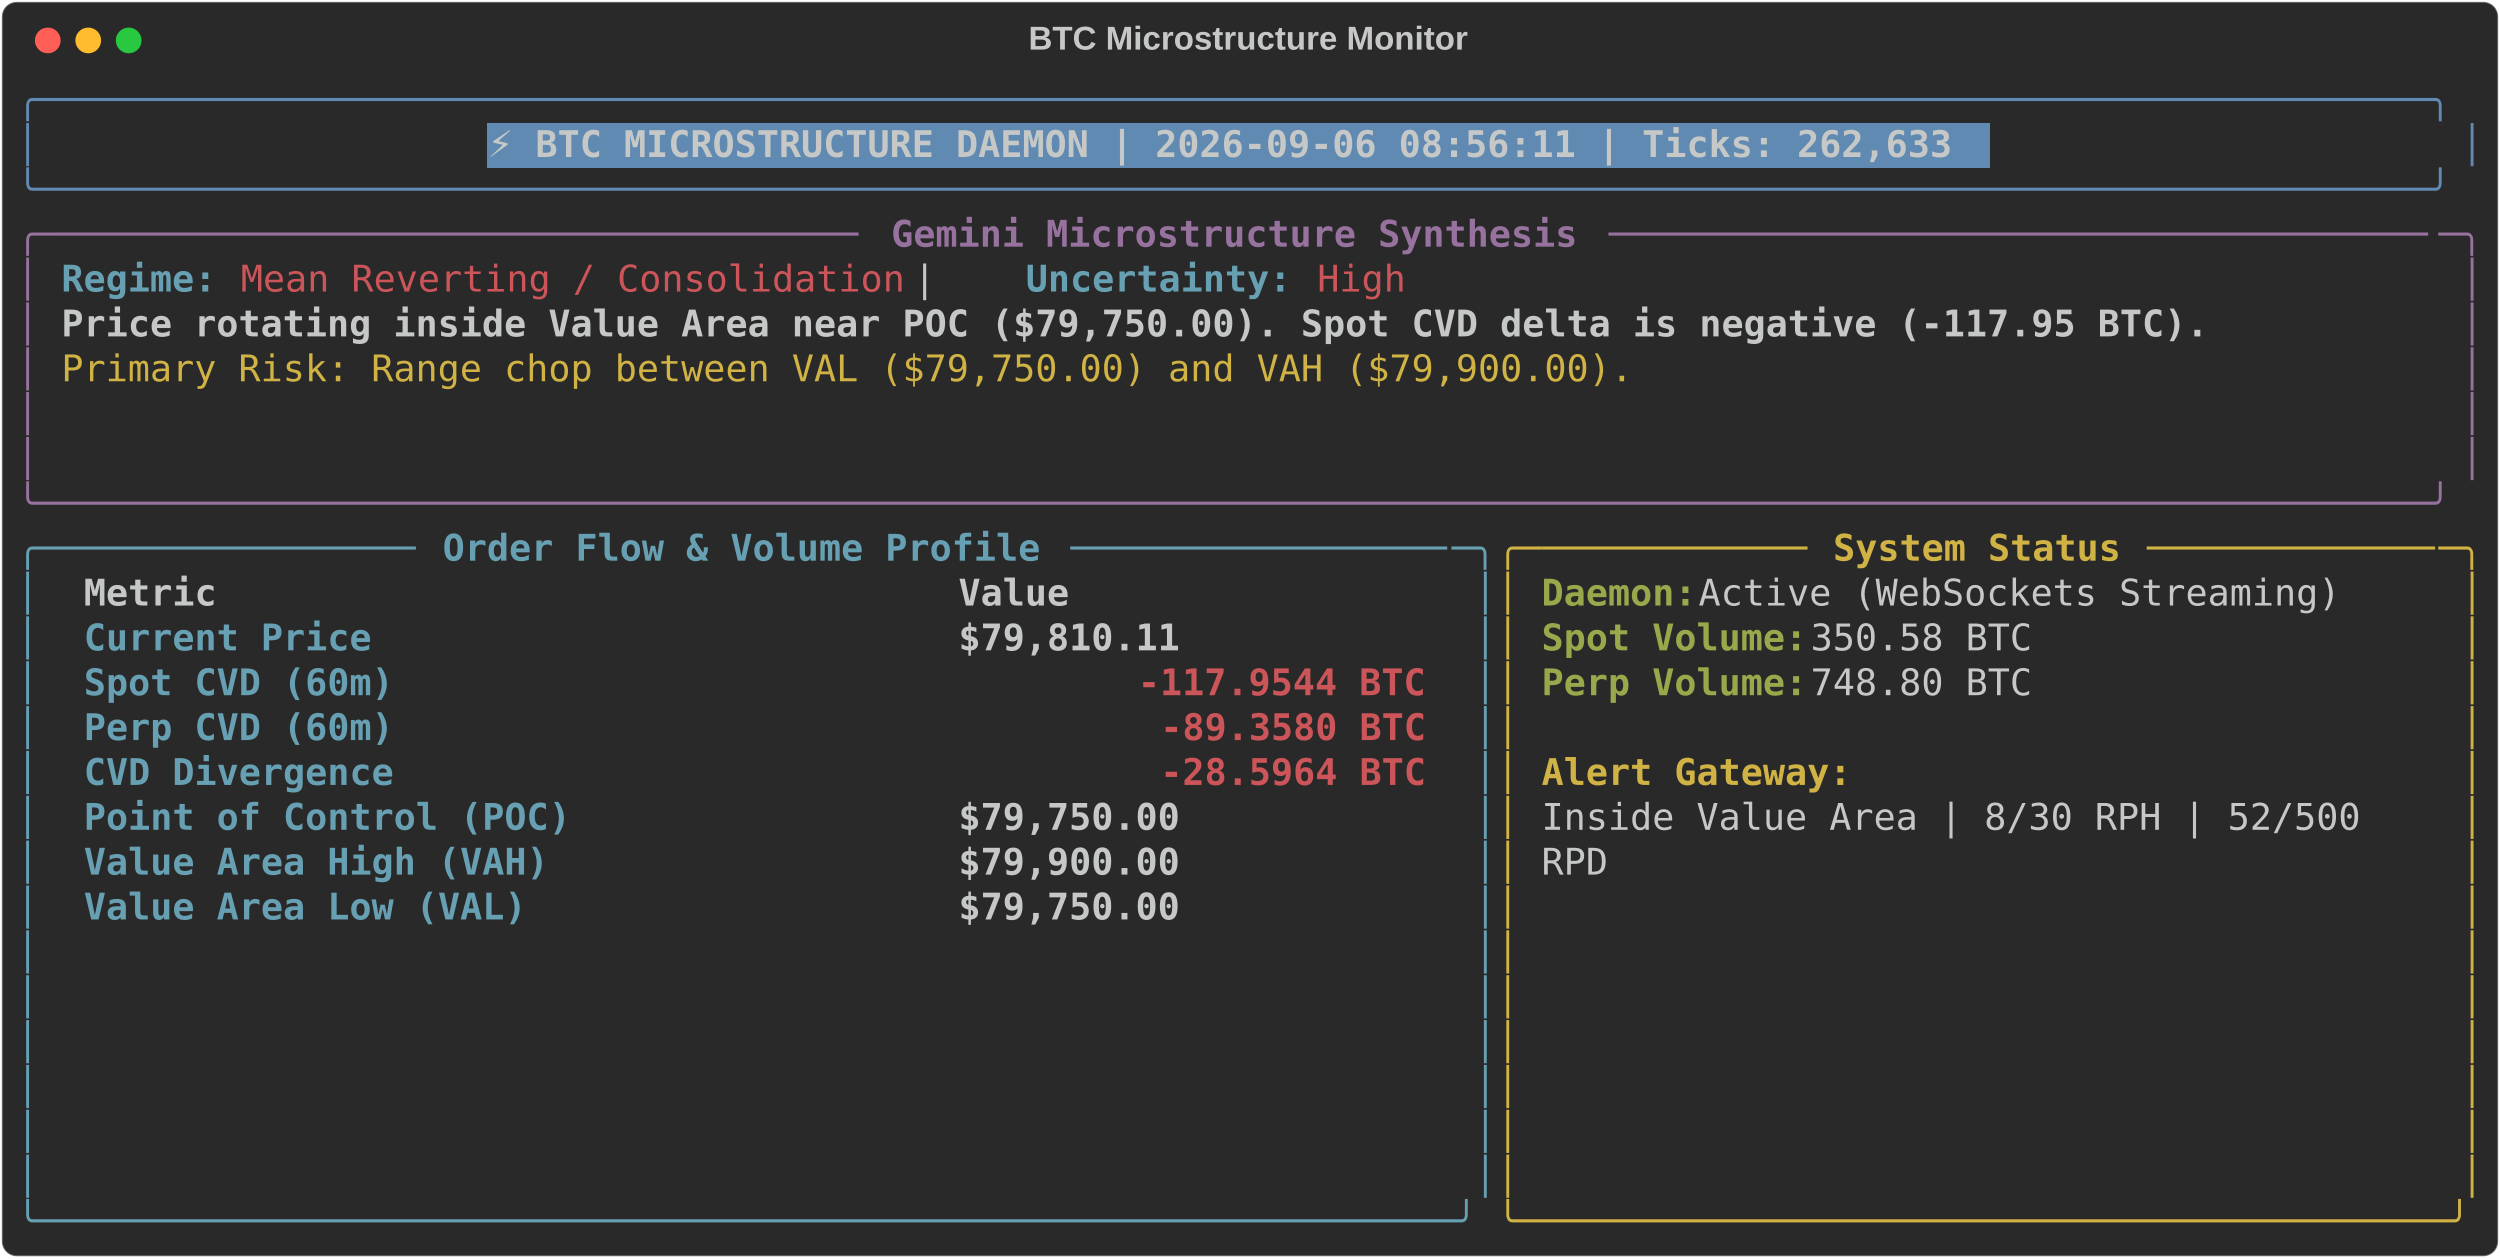
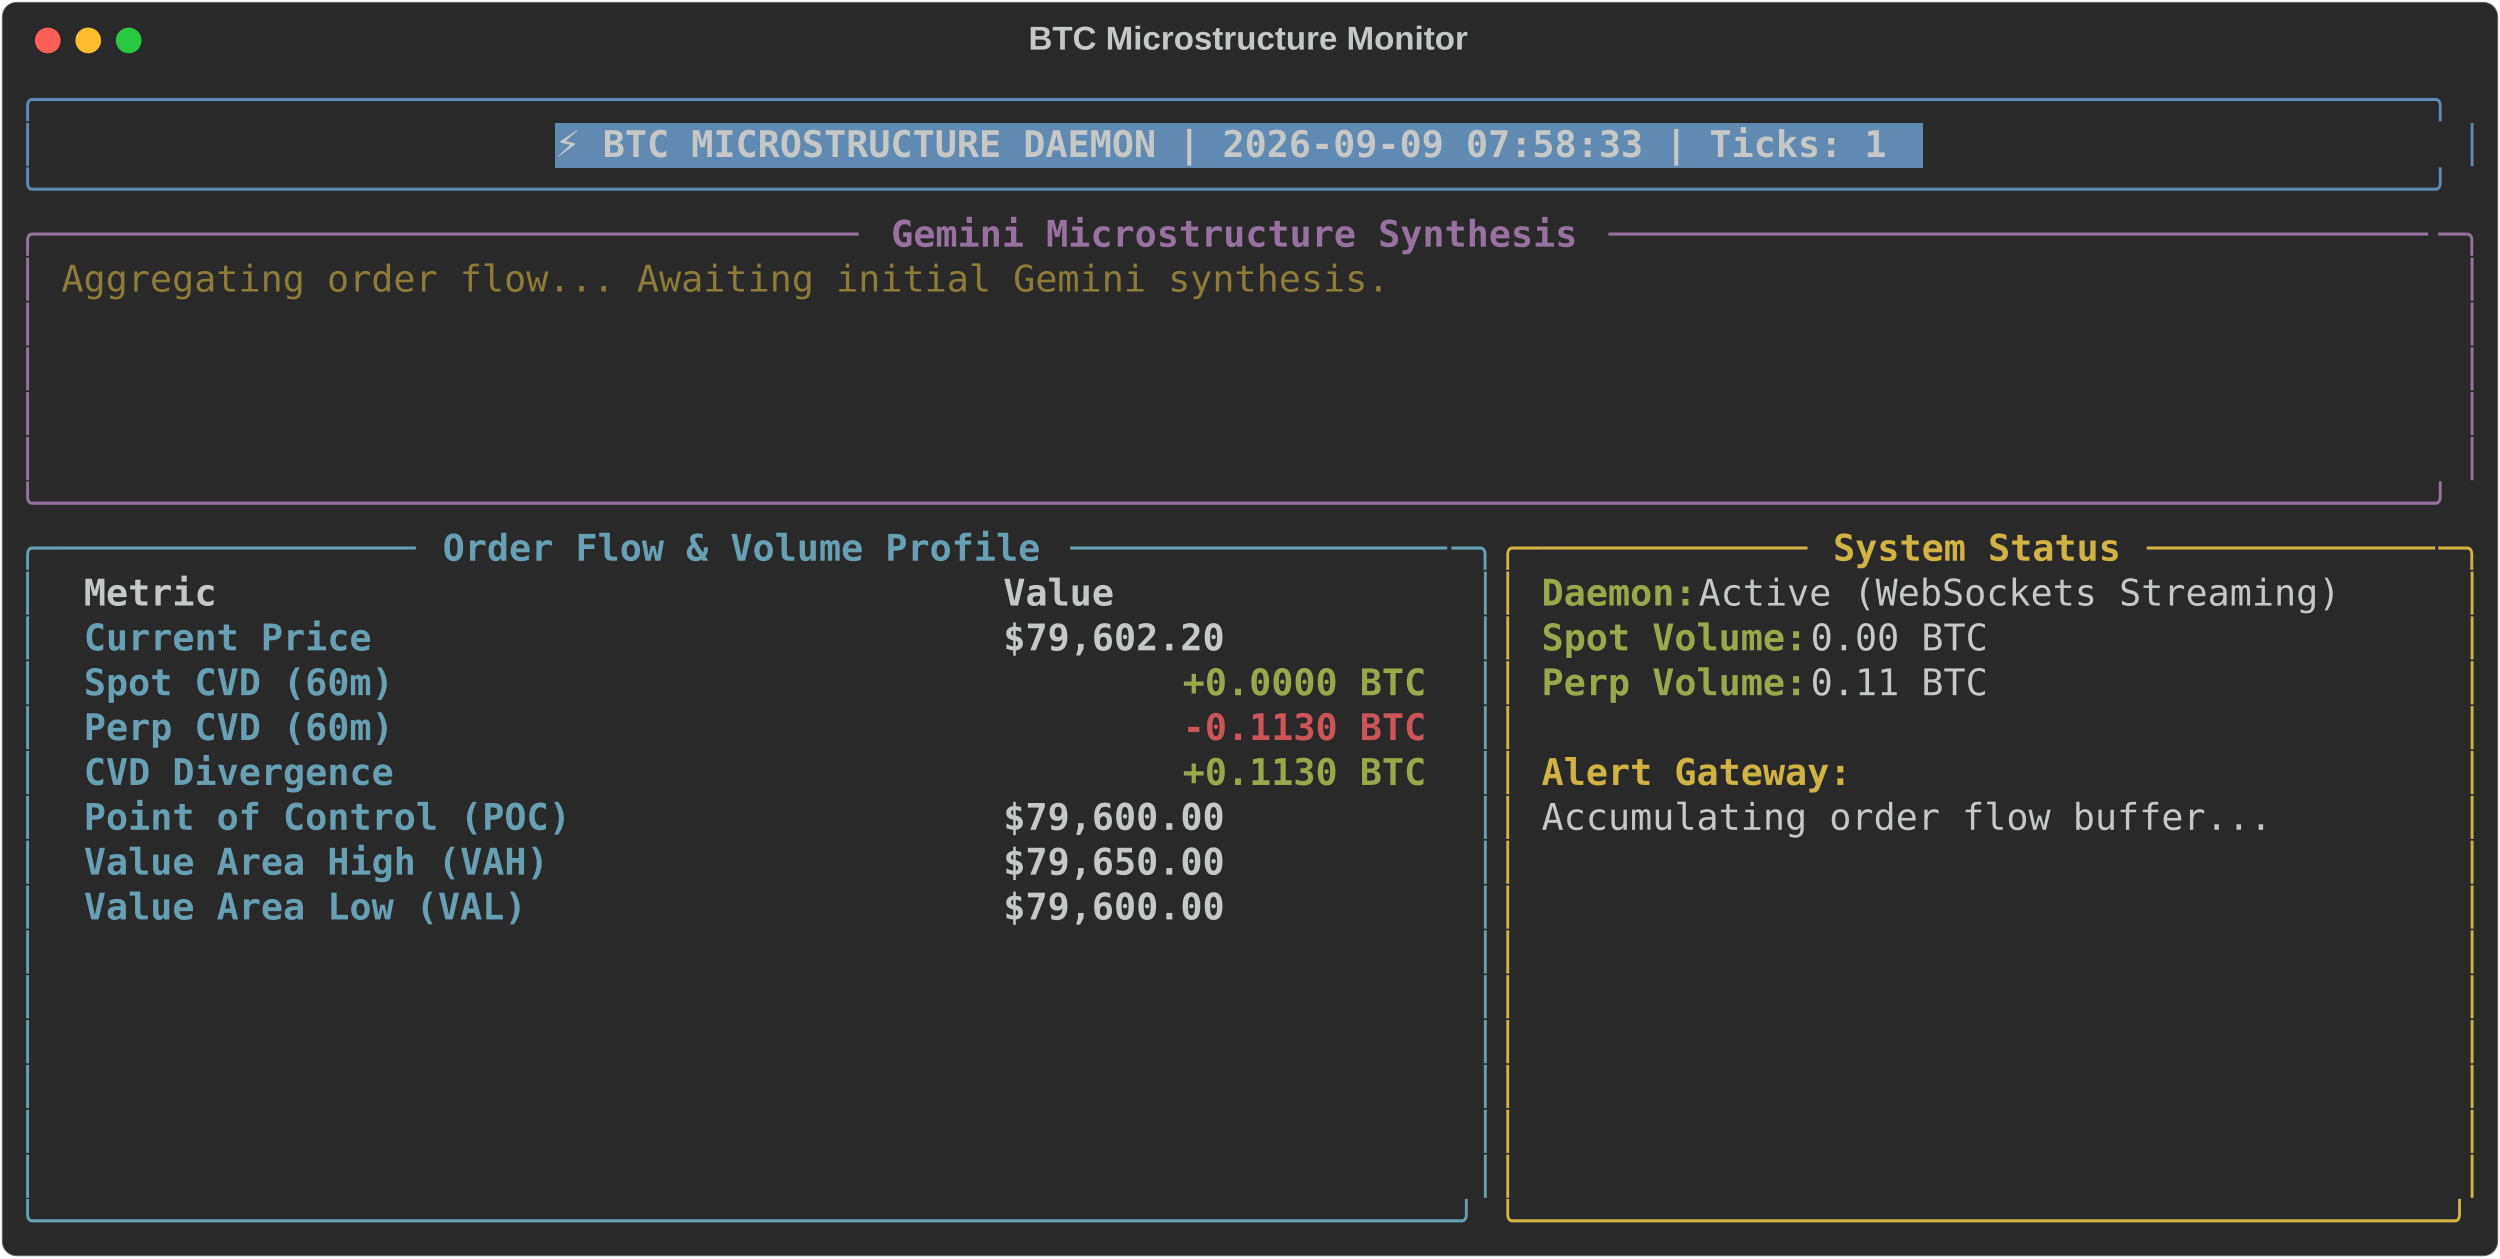
<svg xmlns="http://www.w3.org/2000/svg" class="rich-terminal" viewBox="0 0 1360 684.4">
  <style>

    @font-face {
        font-family: "Fira Code";
        src: local("FiraCode-Regular"),
                url("https://cdnjs.cloudflare.com/ajax/libs/firacode/6.2.0/woff2/FiraCode-Regular.woff2") format("woff2"),
                url("https://cdnjs.cloudflare.com/ajax/libs/firacode/6.2.0/woff/FiraCode-Regular.woff") format("woff");
        font-style: normal;
        font-weight: 400;
    }
    @font-face {
        font-family: "Fira Code";
        src: local("FiraCode-Bold"),
                url("https://cdnjs.cloudflare.com/ajax/libs/firacode/6.2.0/woff2/FiraCode-Bold.woff2") format("woff2"),
                url("https://cdnjs.cloudflare.com/ajax/libs/firacode/6.2.0/woff/FiraCode-Bold.woff") format("woff");
        font-style: bold;
        font-weight: 700;
    }

-     .terminal-569463427-matrix {
+     .terminal-202549301-matrix {
        font-family: Fira Code, monospace;
        font-size: 20px;
        line-height: 24.4px;
        font-variant-east-asian: full-width;
    }

-     .terminal-569463427-title {
+     .terminal-202549301-title {
        font-size: 18px;
        font-weight: bold;
        font-family: arial;
    }

-     .terminal-569463427-r1 { fill: #608ab1 }
- .terminal-569463427-r2 { fill: #c5c8c6 }
- .terminal-569463427-r3 { fill: #c5c8c6;font-weight: bold }
- .terminal-569463427-r4 { fill: #98729f }
- .terminal-569463427-r5 { fill: #98729f;font-weight: bold }
- .terminal-569463427-r6 { fill: #68a0b3;font-weight: bold }
- .terminal-569463427-r7 { fill: #cc555a }
- .terminal-569463427-r8 { fill: #d0b344 }
- .terminal-569463427-r9 { fill: #68a0b3 }
- .terminal-569463427-r10 { fill: #d0b344;font-weight: bold }
- .terminal-569463427-r11 { fill: #98a84b;font-weight: bold }
- .terminal-569463427-r12 { fill: #cc555a;font-weight: bold }
+     .terminal-202549301-r1 { fill: #608ab1 }
+ .terminal-202549301-r2 { fill: #c5c8c6 }
+ .terminal-202549301-r3 { fill: #c5c8c6;font-weight: bold }
+ .terminal-202549301-r4 { fill: #98729f }
+ .terminal-202549301-r5 { fill: #98729f;font-weight: bold }
+ .terminal-202549301-r6 { fill: #8d7b39 }
+ .terminal-202549301-r7 { fill: #68a0b3 }
+ .terminal-202549301-r8 { fill: #68a0b3;font-weight: bold }
+ .terminal-202549301-r9 { fill: #d0b344 }
+ .terminal-202549301-r10 { fill: #d0b344;font-weight: bold }
+ .terminal-202549301-r11 { fill: #98a84b;font-weight: bold }
+ .terminal-202549301-r12 { fill: #cc555a;font-weight: bold }
    </style>
  <defs>
-     <clipPath id="terminal-569463427-clip-terminal">
+     <clipPath id="terminal-202549301-clip-terminal">
      <rect x="0" y="0" width="1341.0" height="633.4" />
    </clipPath>
-     <clipPath id="terminal-569463427-line-0">
+     <clipPath id="terminal-202549301-line-0">
      <rect x="0" y="1.5" width="1342" height="24.65" />
    </clipPath>
-     <clipPath id="terminal-569463427-line-1">
+     <clipPath id="terminal-202549301-line-1">
      <rect x="0" y="25.9" width="1342" height="24.65" />
    </clipPath>
-     <clipPath id="terminal-569463427-line-2">
+     <clipPath id="terminal-202549301-line-2">
      <rect x="0" y="50.3" width="1342" height="24.65" />
    </clipPath>
-     <clipPath id="terminal-569463427-line-3">
+     <clipPath id="terminal-202549301-line-3">
      <rect x="0" y="74.7" width="1342" height="24.65" />
    </clipPath>
-     <clipPath id="terminal-569463427-line-4">
+     <clipPath id="terminal-202549301-line-4">
      <rect x="0" y="99.1" width="1342" height="24.65" />
    </clipPath>
-     <clipPath id="terminal-569463427-line-5">
+     <clipPath id="terminal-202549301-line-5">
      <rect x="0" y="123.5" width="1342" height="24.65" />
    </clipPath>
-     <clipPath id="terminal-569463427-line-6">
+     <clipPath id="terminal-202549301-line-6">
      <rect x="0" y="147.9" width="1342" height="24.65" />
    </clipPath>
-     <clipPath id="terminal-569463427-line-7">
+     <clipPath id="terminal-202549301-line-7">
      <rect x="0" y="172.3" width="1342" height="24.65" />
    </clipPath>
-     <clipPath id="terminal-569463427-line-8">
+     <clipPath id="terminal-202549301-line-8">
      <rect x="0" y="196.7" width="1342" height="24.65" />
    </clipPath>
-     <clipPath id="terminal-569463427-line-9">
+     <clipPath id="terminal-202549301-line-9">
      <rect x="0" y="221.1" width="1342" height="24.65" />
    </clipPath>
-     <clipPath id="terminal-569463427-line-10">
+     <clipPath id="terminal-202549301-line-10">
      <rect x="0" y="245.5" width="1342" height="24.65" />
    </clipPath>
-     <clipPath id="terminal-569463427-line-11">
+     <clipPath id="terminal-202549301-line-11">
      <rect x="0" y="269.9" width="1342" height="24.65" />
    </clipPath>
-     <clipPath id="terminal-569463427-line-12">
+     <clipPath id="terminal-202549301-line-12">
      <rect x="0" y="294.3" width="1342" height="24.65" />
    </clipPath>
-     <clipPath id="terminal-569463427-line-13">
+     <clipPath id="terminal-202549301-line-13">
      <rect x="0" y="318.7" width="1342" height="24.65" />
    </clipPath>
-     <clipPath id="terminal-569463427-line-14">
+     <clipPath id="terminal-202549301-line-14">
      <rect x="0" y="343.1" width="1342" height="24.65" />
    </clipPath>
-     <clipPath id="terminal-569463427-line-15">
+     <clipPath id="terminal-202549301-line-15">
      <rect x="0" y="367.5" width="1342" height="24.65" />
    </clipPath>
-     <clipPath id="terminal-569463427-line-16">
+     <clipPath id="terminal-202549301-line-16">
      <rect x="0" y="391.9" width="1342" height="24.65" />
    </clipPath>
-     <clipPath id="terminal-569463427-line-17">
+     <clipPath id="terminal-202549301-line-17">
      <rect x="0" y="416.3" width="1342" height="24.65" />
    </clipPath>
-     <clipPath id="terminal-569463427-line-18">
+     <clipPath id="terminal-202549301-line-18">
      <rect x="0" y="440.7" width="1342" height="24.65" />
    </clipPath>
-     <clipPath id="terminal-569463427-line-19">
+     <clipPath id="terminal-202549301-line-19">
      <rect x="0" y="465.1" width="1342" height="24.65" />
    </clipPath>
-     <clipPath id="terminal-569463427-line-20">
+     <clipPath id="terminal-202549301-line-20">
      <rect x="0" y="489.5" width="1342" height="24.65" />
    </clipPath>
-     <clipPath id="terminal-569463427-line-21">
+     <clipPath id="terminal-202549301-line-21">
      <rect x="0" y="513.9" width="1342" height="24.65" />
    </clipPath>
-     <clipPath id="terminal-569463427-line-22">
+     <clipPath id="terminal-202549301-line-22">
      <rect x="0" y="538.3" width="1342" height="24.65" />
    </clipPath>
-     <clipPath id="terminal-569463427-line-23">
+     <clipPath id="terminal-202549301-line-23">
      <rect x="0" y="562.7" width="1342" height="24.65" />
    </clipPath>
-     <clipPath id="terminal-569463427-line-24">
+     <clipPath id="terminal-202549301-line-24">
      <rect x="0" y="587.1" width="1342" height="24.65" />
    </clipPath>
  </defs>
  <rect fill="#292929" stroke="rgba(255,255,255,0.35)" stroke-width="1" x="1" y="1" width="1358" height="682.4" rx="8" />
-   <text class="terminal-569463427-title" fill="#c5c8c6" text-anchor="middle" x="679" y="27">BTC Microstructure Monitor</text>
+   <text class="terminal-202549301-title" fill="#c5c8c6" text-anchor="middle" x="679" y="27">BTC Microstructure Monitor</text>
  <g transform="translate(26,22)">
    <circle cx="0" cy="0" r="7" fill="#ff5f57" />
    <circle cx="22" cy="0" r="7" fill="#febc2e" />
    <circle cx="44" cy="0" r="7" fill="#28c840" />
  </g>
-   <g transform="translate(9, 41)" clip-path="url(#terminal-569463427-clip-terminal)">
-     <rect fill="#608ab1" x="256.2" y="25.9" width="817.4" height="24.65" shape-rendering="crispEdges" />
-     <g class="terminal-569463427-matrix">
-       <text class="terminal-569463427-r1" x="0" y="20" textLength="1342" clip-path="url(#terminal-569463427-line-0)">╭────────────────────────────────────────────────────────────────────────────────────────────────────────────╮</text>
-       <text class="terminal-569463427-r2" x="1342" y="20" textLength="12.2" clip-path="url(#terminal-569463427-line-0)">
- </text>
-       <text class="terminal-569463427-r1" x="0" y="44.4" textLength="12.2" clip-path="url(#terminal-569463427-line-1)">│</text>
-       <text class="terminal-569463427-r3" x="256.2" y="44.4" textLength="805.2" clip-path="url(#terminal-569463427-line-1)">⚡ BTC MICROSTRUCTURE DAEMON | 2026-09-06 08:56:11 | Ticks: 262,633</text>
-       <text class="terminal-569463427-r1" x="1329.8" y="44.4" textLength="12.2" clip-path="url(#terminal-569463427-line-1)">│</text>
-       <text class="terminal-569463427-r2" x="1342" y="44.4" textLength="12.2" clip-path="url(#terminal-569463427-line-1)">
- </text>
-       <text class="terminal-569463427-r1" x="0" y="68.8" textLength="1342" clip-path="url(#terminal-569463427-line-2)">╰────────────────────────────────────────────────────────────────────────────────────────────────────────────╯</text>
-       <text class="terminal-569463427-r2" x="1342" y="68.8" textLength="12.2" clip-path="url(#terminal-569463427-line-2)">
- </text>
-       <text class="terminal-569463427-r4" x="0" y="93.2" textLength="24.4" clip-path="url(#terminal-569463427-line-3)">╭─</text>
-       <text class="terminal-569463427-r4" x="24.4" y="93.2" textLength="439.2" clip-path="url(#terminal-569463427-line-3)">────────────────────────────────────</text>
-       <text class="terminal-569463427-r5" x="475.8" y="93.2" textLength="378.2" clip-path="url(#terminal-569463427-line-3)">Gemini Microstructure Synthesis</text>
-       <text class="terminal-569463427-r4" x="866.2" y="93.2" textLength="451.4" clip-path="url(#terminal-569463427-line-3)">─────────────────────────────────────</text>
-       <text class="terminal-569463427-r4" x="1317.6" y="93.2" textLength="24.4" clip-path="url(#terminal-569463427-line-3)">─╮</text>
-       <text class="terminal-569463427-r2" x="1342" y="93.2" textLength="12.2" clip-path="url(#terminal-569463427-line-3)">
- </text>
-       <text class="terminal-569463427-r4" x="0" y="117.6" textLength="12.2" clip-path="url(#terminal-569463427-line-4)">│</text>
-       <text class="terminal-569463427-r6" x="24.4" y="117.6" textLength="85.4" clip-path="url(#terminal-569463427-line-4)">Regime:</text>
-       <text class="terminal-569463427-r7" x="122" y="117.6" textLength="366" clip-path="url(#terminal-569463427-line-4)">Mean Reverting / Consolidation</text>
-       <text class="terminal-569463427-r2" x="488" y="117.6" textLength="61" clip-path="url(#terminal-569463427-line-4)">  |  </text>
-       <text class="terminal-569463427-r6" x="549" y="117.6" textLength="146.4" clip-path="url(#terminal-569463427-line-4)">Uncertainty:</text>
-       <text class="terminal-569463427-r7" x="707.6" y="117.6" textLength="48.8" clip-path="url(#terminal-569463427-line-4)">High</text>
-       <text class="terminal-569463427-r4" x="1329.8" y="117.6" textLength="12.2" clip-path="url(#terminal-569463427-line-4)">│</text>
-       <text class="terminal-569463427-r2" x="1342" y="117.6" textLength="12.2" clip-path="url(#terminal-569463427-line-4)">
- </text>
-       <text class="terminal-569463427-r4" x="0" y="142" textLength="12.2" clip-path="url(#terminal-569463427-line-5)">│</text>
-       <text class="terminal-569463427-r3" x="24.4" y="142" textLength="1183.4" clip-path="url(#terminal-569463427-line-5)">Price rotating inside Value Area near POC ($79,750.00). Spot CVD delta is negative (-117.95 BTC).</text>
-       <text class="terminal-569463427-r4" x="1329.8" y="142" textLength="12.2" clip-path="url(#terminal-569463427-line-5)">│</text>
-       <text class="terminal-569463427-r2" x="1342" y="142" textLength="12.2" clip-path="url(#terminal-569463427-line-5)">
- </text>
-       <text class="terminal-569463427-r4" x="0" y="166.4" textLength="12.2" clip-path="url(#terminal-569463427-line-6)">│</text>
-       <text class="terminal-569463427-r8" x="24.4" y="166.4" textLength="866.2" clip-path="url(#terminal-569463427-line-6)">Primary Risk: Range chop between VAL ($79,750.00) and VAH ($79,900.00).</text>
-       <text class="terminal-569463427-r4" x="1329.8" y="166.4" textLength="12.2" clip-path="url(#terminal-569463427-line-6)">│</text>
-       <text class="terminal-569463427-r2" x="1342" y="166.4" textLength="12.2" clip-path="url(#terminal-569463427-line-6)">
- </text>
-       <text class="terminal-569463427-r4" x="0" y="190.8" textLength="12.2" clip-path="url(#terminal-569463427-line-7)">│</text>
-       <text class="terminal-569463427-r4" x="1329.8" y="190.8" textLength="12.2" clip-path="url(#terminal-569463427-line-7)">│</text>
-       <text class="terminal-569463427-r2" x="1342" y="190.8" textLength="12.2" clip-path="url(#terminal-569463427-line-7)">
- </text>
-       <text class="terminal-569463427-r4" x="0" y="215.2" textLength="12.2" clip-path="url(#terminal-569463427-line-8)">│</text>
-       <text class="terminal-569463427-r4" x="1329.8" y="215.2" textLength="12.2" clip-path="url(#terminal-569463427-line-8)">│</text>
-       <text class="terminal-569463427-r2" x="1342" y="215.2" textLength="12.2" clip-path="url(#terminal-569463427-line-8)">
- </text>
-       <text class="terminal-569463427-r4" x="0" y="239.6" textLength="1342" clip-path="url(#terminal-569463427-line-9)">╰────────────────────────────────────────────────────────────────────────────────────────────────────────────╯</text>
-       <text class="terminal-569463427-r2" x="1342" y="239.6" textLength="12.2" clip-path="url(#terminal-569463427-line-9)">
- </text>
-       <text class="terminal-569463427-r9" x="0" y="264" textLength="24.4" clip-path="url(#terminal-569463427-line-10)">╭─</text>
-       <text class="terminal-569463427-r9" x="24.4" y="264" textLength="195.2" clip-path="url(#terminal-569463427-line-10)">────────────────</text>
-       <text class="terminal-569463427-r6" x="231.8" y="264" textLength="329.4" clip-path="url(#terminal-569463427-line-10)">Order Flow &amp; Volume Profile</text>
-       <text class="terminal-569463427-r9" x="573.4" y="264" textLength="207.4" clip-path="url(#terminal-569463427-line-10)">─────────────────</text>
-       <text class="terminal-569463427-r9" x="780.8" y="264" textLength="24.4" clip-path="url(#terminal-569463427-line-10)">─╮</text>
-       <text class="terminal-569463427-r8" x="805.2" y="264" textLength="24.4" clip-path="url(#terminal-569463427-line-10)">╭─</text>
-       <text class="terminal-569463427-r8" x="829.6" y="264" textLength="146.4" clip-path="url(#terminal-569463427-line-10)">────────────</text>
-       <text class="terminal-569463427-r10" x="988.2" y="264" textLength="158.6" clip-path="url(#terminal-569463427-line-10)">System Status</text>
-       <text class="terminal-569463427-r8" x="1159" y="264" textLength="158.6" clip-path="url(#terminal-569463427-line-10)">─────────────</text>
-       <text class="terminal-569463427-r8" x="1317.6" y="264" textLength="24.4" clip-path="url(#terminal-569463427-line-10)">─╮</text>
-       <text class="terminal-569463427-r2" x="1342" y="264" textLength="12.2" clip-path="url(#terminal-569463427-line-10)">
- </text>
-       <text class="terminal-569463427-r9" x="0" y="288.4" textLength="12.2" clip-path="url(#terminal-569463427-line-11)">│</text>
-       <text class="terminal-569463427-r3" x="36.6" y="288.4" textLength="451.4" clip-path="url(#terminal-569463427-line-11)">Metric                               </text>
-       <text class="terminal-569463427-r3" x="512.4" y="288.4" textLength="256.2" clip-path="url(#terminal-569463427-line-11)">                Value</text>
-       <text class="terminal-569463427-r9" x="793" y="288.4" textLength="12.2" clip-path="url(#terminal-569463427-line-11)">│</text>
-       <text class="terminal-569463427-r8" x="805.2" y="288.4" textLength="12.2" clip-path="url(#terminal-569463427-line-11)">│</text>
-       <text class="terminal-569463427-r11" x="829.6" y="288.4" textLength="85.4" clip-path="url(#terminal-569463427-line-11)">Daemon:</text>
-       <text class="terminal-569463427-r2" x="915" y="288.4" textLength="366" clip-path="url(#terminal-569463427-line-11)"> Active (WebSockets Streaming)</text>
-       <text class="terminal-569463427-r8" x="1329.8" y="288.4" textLength="12.2" clip-path="url(#terminal-569463427-line-11)">│</text>
-       <text class="terminal-569463427-r2" x="1342" y="288.4" textLength="12.2" clip-path="url(#terminal-569463427-line-11)">
- </text>
-       <text class="terminal-569463427-r9" x="0" y="312.8" textLength="12.2" clip-path="url(#terminal-569463427-line-12)">│</text>
-       <text class="terminal-569463427-r6" x="36.6" y="312.8" textLength="451.4" clip-path="url(#terminal-569463427-line-12)">Current Price                        </text>
-       <text class="terminal-569463427-r3" x="512.4" y="312.8" textLength="256.2" clip-path="url(#terminal-569463427-line-12)">           $79,810.11</text>
-       <text class="terminal-569463427-r9" x="793" y="312.8" textLength="12.2" clip-path="url(#terminal-569463427-line-12)">│</text>
-       <text class="terminal-569463427-r8" x="805.2" y="312.8" textLength="12.2" clip-path="url(#terminal-569463427-line-12)">│</text>
-       <text class="terminal-569463427-r11" x="829.6" y="312.8" textLength="146.4" clip-path="url(#terminal-569463427-line-12)">Spot Volume:</text>
-       <text class="terminal-569463427-r2" x="976" y="312.8" textLength="134.2" clip-path="url(#terminal-569463427-line-12)"> 350.58 BTC</text>
-       <text class="terminal-569463427-r8" x="1329.8" y="312.8" textLength="12.2" clip-path="url(#terminal-569463427-line-12)">│</text>
-       <text class="terminal-569463427-r2" x="1342" y="312.8" textLength="12.2" clip-path="url(#terminal-569463427-line-12)">
- </text>
-       <text class="terminal-569463427-r9" x="0" y="337.2" textLength="12.2" clip-path="url(#terminal-569463427-line-13)">│</text>
-       <text class="terminal-569463427-r6" x="36.6" y="337.2" textLength="451.4" clip-path="url(#terminal-569463427-line-13)">Spot CVD (60m)                       </text>
-       <text class="terminal-569463427-r12" x="610" y="337.2" textLength="158.6" clip-path="url(#terminal-569463427-line-13)">-117.9544 BTC</text>
-       <text class="terminal-569463427-r9" x="793" y="337.2" textLength="12.2" clip-path="url(#terminal-569463427-line-13)">│</text>
-       <text class="terminal-569463427-r8" x="805.2" y="337.2" textLength="12.2" clip-path="url(#terminal-569463427-line-13)">│</text>
-       <text class="terminal-569463427-r11" x="829.6" y="337.2" textLength="146.4" clip-path="url(#terminal-569463427-line-13)">Perp Volume:</text>
-       <text class="terminal-569463427-r2" x="976" y="337.2" textLength="134.2" clip-path="url(#terminal-569463427-line-13)"> 748.80 BTC</text>
-       <text class="terminal-569463427-r8" x="1329.8" y="337.2" textLength="12.2" clip-path="url(#terminal-569463427-line-13)">│</text>
-       <text class="terminal-569463427-r2" x="1342" y="337.2" textLength="12.2" clip-path="url(#terminal-569463427-line-13)">
- </text>
-       <text class="terminal-569463427-r9" x="0" y="361.6" textLength="12.2" clip-path="url(#terminal-569463427-line-14)">│</text>
-       <text class="terminal-569463427-r6" x="36.6" y="361.6" textLength="451.4" clip-path="url(#terminal-569463427-line-14)">Perp CVD (60m)                       </text>
-       <text class="terminal-569463427-r12" x="622.2" y="361.6" textLength="146.4" clip-path="url(#terminal-569463427-line-14)">-89.3580 BTC</text>
-       <text class="terminal-569463427-r9" x="793" y="361.6" textLength="12.2" clip-path="url(#terminal-569463427-line-14)">│</text>
-       <text class="terminal-569463427-r8" x="805.2" y="361.6" textLength="12.2" clip-path="url(#terminal-569463427-line-14)">│</text>
-       <text class="terminal-569463427-r8" x="1329.8" y="361.6" textLength="12.2" clip-path="url(#terminal-569463427-line-14)">│</text>
-       <text class="terminal-569463427-r2" x="1342" y="361.6" textLength="12.2" clip-path="url(#terminal-569463427-line-14)">
- </text>
-       <text class="terminal-569463427-r9" x="0" y="386" textLength="12.2" clip-path="url(#terminal-569463427-line-15)">│</text>
-       <text class="terminal-569463427-r6" x="36.6" y="386" textLength="451.4" clip-path="url(#terminal-569463427-line-15)">CVD Divergence                       </text>
-       <text class="terminal-569463427-r12" x="622.2" y="386" textLength="146.4" clip-path="url(#terminal-569463427-line-15)">-28.5964 BTC</text>
-       <text class="terminal-569463427-r9" x="793" y="386" textLength="12.2" clip-path="url(#terminal-569463427-line-15)">│</text>
-       <text class="terminal-569463427-r8" x="805.2" y="386" textLength="12.2" clip-path="url(#terminal-569463427-line-15)">│</text>
-       <text class="terminal-569463427-r10" x="829.6" y="386" textLength="170.8" clip-path="url(#terminal-569463427-line-15)">Alert Gateway:</text>
-       <text class="terminal-569463427-r8" x="1329.8" y="386" textLength="12.2" clip-path="url(#terminal-569463427-line-15)">│</text>
-       <text class="terminal-569463427-r2" x="1342" y="386" textLength="12.2" clip-path="url(#terminal-569463427-line-15)">
- </text>
-       <text class="terminal-569463427-r9" x="0" y="410.4" textLength="12.2" clip-path="url(#terminal-569463427-line-16)">│</text>
-       <text class="terminal-569463427-r6" x="36.6" y="410.4" textLength="451.4" clip-path="url(#terminal-569463427-line-16)">Point of Control (POC)               </text>
-       <text class="terminal-569463427-r3" x="512.4" y="410.4" textLength="256.2" clip-path="url(#terminal-569463427-line-16)">           $79,750.00</text>
-       <text class="terminal-569463427-r9" x="793" y="410.4" textLength="12.2" clip-path="url(#terminal-569463427-line-16)">│</text>
-       <text class="terminal-569463427-r8" x="805.2" y="410.4" textLength="12.2" clip-path="url(#terminal-569463427-line-16)">│</text>
-       <text class="terminal-569463427-r2" x="829.6" y="410.4" textLength="463.6" clip-path="url(#terminal-569463427-line-16)">Inside Value Area | 8/30 RPH | 52/500 </text>
-       <text class="terminal-569463427-r8" x="1329.8" y="410.4" textLength="12.2" clip-path="url(#terminal-569463427-line-16)">│</text>
-       <text class="terminal-569463427-r2" x="1342" y="410.4" textLength="12.2" clip-path="url(#terminal-569463427-line-16)">
- </text>
-       <text class="terminal-569463427-r9" x="0" y="434.8" textLength="12.2" clip-path="url(#terminal-569463427-line-17)">│</text>
-       <text class="terminal-569463427-r6" x="36.6" y="434.8" textLength="451.4" clip-path="url(#terminal-569463427-line-17)">Value Area High (VAH)                </text>
-       <text class="terminal-569463427-r3" x="512.4" y="434.8" textLength="256.2" clip-path="url(#terminal-569463427-line-17)">           $79,900.00</text>
-       <text class="terminal-569463427-r9" x="793" y="434.8" textLength="12.2" clip-path="url(#terminal-569463427-line-17)">│</text>
-       <text class="terminal-569463427-r8" x="805.2" y="434.8" textLength="12.2" clip-path="url(#terminal-569463427-line-17)">│</text>
-       <text class="terminal-569463427-r2" x="829.6" y="434.8" textLength="36.6" clip-path="url(#terminal-569463427-line-17)">RPD</text>
-       <text class="terminal-569463427-r8" x="1329.8" y="434.8" textLength="12.2" clip-path="url(#terminal-569463427-line-17)">│</text>
-       <text class="terminal-569463427-r2" x="1342" y="434.8" textLength="12.2" clip-path="url(#terminal-569463427-line-17)">
- </text>
-       <text class="terminal-569463427-r9" x="0" y="459.2" textLength="12.2" clip-path="url(#terminal-569463427-line-18)">│</text>
-       <text class="terminal-569463427-r6" x="36.6" y="459.2" textLength="451.4" clip-path="url(#terminal-569463427-line-18)">Value Area Low (VAL)                 </text>
-       <text class="terminal-569463427-r3" x="512.4" y="459.2" textLength="256.2" clip-path="url(#terminal-569463427-line-18)">           $79,750.00</text>
-       <text class="terminal-569463427-r9" x="793" y="459.2" textLength="12.2" clip-path="url(#terminal-569463427-line-18)">│</text>
-       <text class="terminal-569463427-r8" x="805.2" y="459.2" textLength="12.2" clip-path="url(#terminal-569463427-line-18)">│</text>
-       <text class="terminal-569463427-r8" x="1329.8" y="459.2" textLength="12.2" clip-path="url(#terminal-569463427-line-18)">│</text>
-       <text class="terminal-569463427-r2" x="1342" y="459.2" textLength="12.2" clip-path="url(#terminal-569463427-line-18)">
- </text>
-       <text class="terminal-569463427-r9" x="0" y="483.6" textLength="12.2" clip-path="url(#terminal-569463427-line-19)">│</text>
-       <text class="terminal-569463427-r9" x="793" y="483.6" textLength="12.2" clip-path="url(#terminal-569463427-line-19)">│</text>
-       <text class="terminal-569463427-r8" x="805.2" y="483.6" textLength="12.2" clip-path="url(#terminal-569463427-line-19)">│</text>
-       <text class="terminal-569463427-r8" x="1329.8" y="483.6" textLength="12.2" clip-path="url(#terminal-569463427-line-19)">│</text>
-       <text class="terminal-569463427-r2" x="1342" y="483.6" textLength="12.2" clip-path="url(#terminal-569463427-line-19)">
- </text>
-       <text class="terminal-569463427-r9" x="0" y="508" textLength="12.2" clip-path="url(#terminal-569463427-line-20)">│</text>
-       <text class="terminal-569463427-r9" x="793" y="508" textLength="12.2" clip-path="url(#terminal-569463427-line-20)">│</text>
-       <text class="terminal-569463427-r8" x="805.2" y="508" textLength="12.2" clip-path="url(#terminal-569463427-line-20)">│</text>
-       <text class="terminal-569463427-r8" x="1329.8" y="508" textLength="12.2" clip-path="url(#terminal-569463427-line-20)">│</text>
-       <text class="terminal-569463427-r2" x="1342" y="508" textLength="12.2" clip-path="url(#terminal-569463427-line-20)">
- </text>
-       <text class="terminal-569463427-r9" x="0" y="532.4" textLength="12.2" clip-path="url(#terminal-569463427-line-21)">│</text>
-       <text class="terminal-569463427-r9" x="793" y="532.4" textLength="12.2" clip-path="url(#terminal-569463427-line-21)">│</text>
-       <text class="terminal-569463427-r8" x="805.2" y="532.4" textLength="12.2" clip-path="url(#terminal-569463427-line-21)">│</text>
-       <text class="terminal-569463427-r8" x="1329.8" y="532.4" textLength="12.2" clip-path="url(#terminal-569463427-line-21)">│</text>
-       <text class="terminal-569463427-r2" x="1342" y="532.4" textLength="12.2" clip-path="url(#terminal-569463427-line-21)">
- </text>
-       <text class="terminal-569463427-r9" x="0" y="556.8" textLength="12.2" clip-path="url(#terminal-569463427-line-22)">│</text>
-       <text class="terminal-569463427-r9" x="793" y="556.8" textLength="12.2" clip-path="url(#terminal-569463427-line-22)">│</text>
-       <text class="terminal-569463427-r8" x="805.2" y="556.8" textLength="12.2" clip-path="url(#terminal-569463427-line-22)">│</text>
-       <text class="terminal-569463427-r8" x="1329.8" y="556.8" textLength="12.2" clip-path="url(#terminal-569463427-line-22)">│</text>
-       <text class="terminal-569463427-r2" x="1342" y="556.8" textLength="12.2" clip-path="url(#terminal-569463427-line-22)">
- </text>
-       <text class="terminal-569463427-r9" x="0" y="581.2" textLength="12.2" clip-path="url(#terminal-569463427-line-23)">│</text>
-       <text class="terminal-569463427-r9" x="793" y="581.2" textLength="12.2" clip-path="url(#terminal-569463427-line-23)">│</text>
-       <text class="terminal-569463427-r8" x="805.2" y="581.2" textLength="12.2" clip-path="url(#terminal-569463427-line-23)">│</text>
-       <text class="terminal-569463427-r8" x="1329.8" y="581.2" textLength="12.2" clip-path="url(#terminal-569463427-line-23)">│</text>
-       <text class="terminal-569463427-r2" x="1342" y="581.2" textLength="12.2" clip-path="url(#terminal-569463427-line-23)">
- </text>
-       <text class="terminal-569463427-r9" x="0" y="605.6" textLength="12.2" clip-path="url(#terminal-569463427-line-24)">│</text>
-       <text class="terminal-569463427-r9" x="793" y="605.6" textLength="12.2" clip-path="url(#terminal-569463427-line-24)">│</text>
-       <text class="terminal-569463427-r8" x="805.2" y="605.6" textLength="12.2" clip-path="url(#terminal-569463427-line-24)">│</text>
-       <text class="terminal-569463427-r8" x="1329.8" y="605.6" textLength="12.2" clip-path="url(#terminal-569463427-line-24)">│</text>
-       <text class="terminal-569463427-r2" x="1342" y="605.6" textLength="12.2" clip-path="url(#terminal-569463427-line-24)">
- </text>
-       <text class="terminal-569463427-r9" x="0" y="630" textLength="805.2" clip-path="url(#terminal-569463427-line-25)">╰────────────────────────────────────────────────────────────────╯</text>
-       <text class="terminal-569463427-r8" x="805.2" y="630" textLength="536.8" clip-path="url(#terminal-569463427-line-25)">╰──────────────────────────────────────────╯</text>
-       <text class="terminal-569463427-r2" x="1342" y="630" textLength="12.2" clip-path="url(#terminal-569463427-line-25)">
+   <g transform="translate(9, 41)" clip-path="url(#terminal-202549301-clip-terminal)">
+     <rect fill="#608ab1" x="292.8" y="25.9" width="744.2" height="24.65" shape-rendering="crispEdges" />
+     <g class="terminal-202549301-matrix">
+       <text class="terminal-202549301-r1" x="0" y="20" textLength="1342" clip-path="url(#terminal-202549301-line-0)">╭────────────────────────────────────────────────────────────────────────────────────────────────────────────╮</text>
+       <text class="terminal-202549301-r2" x="1342" y="20" textLength="12.2" clip-path="url(#terminal-202549301-line-0)">
+ </text>
+       <text class="terminal-202549301-r1" x="0" y="44.4" textLength="12.2" clip-path="url(#terminal-202549301-line-1)">│</text>
+       <text class="terminal-202549301-r3" x="292.8" y="44.4" textLength="732" clip-path="url(#terminal-202549301-line-1)">⚡ BTC MICROSTRUCTURE DAEMON | 2026-09-09 07:58:33 | Ticks: 1</text>
+       <text class="terminal-202549301-r1" x="1329.8" y="44.4" textLength="12.2" clip-path="url(#terminal-202549301-line-1)">│</text>
+       <text class="terminal-202549301-r2" x="1342" y="44.4" textLength="12.2" clip-path="url(#terminal-202549301-line-1)">
+ </text>
+       <text class="terminal-202549301-r1" x="0" y="68.8" textLength="1342" clip-path="url(#terminal-202549301-line-2)">╰────────────────────────────────────────────────────────────────────────────────────────────────────────────╯</text>
+       <text class="terminal-202549301-r2" x="1342" y="68.8" textLength="12.2" clip-path="url(#terminal-202549301-line-2)">
+ </text>
+       <text class="terminal-202549301-r4" x="0" y="93.2" textLength="24.4" clip-path="url(#terminal-202549301-line-3)">╭─</text>
+       <text class="terminal-202549301-r4" x="24.4" y="93.2" textLength="439.2" clip-path="url(#terminal-202549301-line-3)">────────────────────────────────────</text>
+       <text class="terminal-202549301-r5" x="475.8" y="93.2" textLength="378.2" clip-path="url(#terminal-202549301-line-3)">Gemini Microstructure Synthesis</text>
+       <text class="terminal-202549301-r4" x="866.2" y="93.2" textLength="451.4" clip-path="url(#terminal-202549301-line-3)">─────────────────────────────────────</text>
+       <text class="terminal-202549301-r4" x="1317.6" y="93.2" textLength="24.4" clip-path="url(#terminal-202549301-line-3)">─╮</text>
+       <text class="terminal-202549301-r2" x="1342" y="93.2" textLength="12.2" clip-path="url(#terminal-202549301-line-3)">
+ </text>
+       <text class="terminal-202549301-r4" x="0" y="117.6" textLength="12.2" clip-path="url(#terminal-202549301-line-4)">│</text>
+       <text class="terminal-202549301-r6" x="24.4" y="117.6" textLength="732" clip-path="url(#terminal-202549301-line-4)">Aggregating order flow... Awaiting initial Gemini synthesis.</text>
+       <text class="terminal-202549301-r4" x="1329.8" y="117.6" textLength="12.2" clip-path="url(#terminal-202549301-line-4)">│</text>
+       <text class="terminal-202549301-r2" x="1342" y="117.6" textLength="12.2" clip-path="url(#terminal-202549301-line-4)">
+ </text>
+       <text class="terminal-202549301-r4" x="0" y="142" textLength="12.2" clip-path="url(#terminal-202549301-line-5)">│</text>
+       <text class="terminal-202549301-r4" x="1329.8" y="142" textLength="12.2" clip-path="url(#terminal-202549301-line-5)">│</text>
+       <text class="terminal-202549301-r2" x="1342" y="142" textLength="12.2" clip-path="url(#terminal-202549301-line-5)">
+ </text>
+       <text class="terminal-202549301-r4" x="0" y="166.4" textLength="12.2" clip-path="url(#terminal-202549301-line-6)">│</text>
+       <text class="terminal-202549301-r4" x="1329.8" y="166.4" textLength="12.2" clip-path="url(#terminal-202549301-line-6)">│</text>
+       <text class="terminal-202549301-r2" x="1342" y="166.4" textLength="12.2" clip-path="url(#terminal-202549301-line-6)">
+ </text>
+       <text class="terminal-202549301-r4" x="0" y="190.8" textLength="12.2" clip-path="url(#terminal-202549301-line-7)">│</text>
+       <text class="terminal-202549301-r4" x="1329.8" y="190.8" textLength="12.2" clip-path="url(#terminal-202549301-line-7)">│</text>
+       <text class="terminal-202549301-r2" x="1342" y="190.8" textLength="12.2" clip-path="url(#terminal-202549301-line-7)">
+ </text>
+       <text class="terminal-202549301-r4" x="0" y="215.2" textLength="12.2" clip-path="url(#terminal-202549301-line-8)">│</text>
+       <text class="terminal-202549301-r4" x="1329.8" y="215.2" textLength="12.2" clip-path="url(#terminal-202549301-line-8)">│</text>
+       <text class="terminal-202549301-r2" x="1342" y="215.2" textLength="12.2" clip-path="url(#terminal-202549301-line-8)">
+ </text>
+       <text class="terminal-202549301-r4" x="0" y="239.6" textLength="1342" clip-path="url(#terminal-202549301-line-9)">╰────────────────────────────────────────────────────────────────────────────────────────────────────────────╯</text>
+       <text class="terminal-202549301-r2" x="1342" y="239.6" textLength="12.2" clip-path="url(#terminal-202549301-line-9)">
+ </text>
+       <text class="terminal-202549301-r7" x="0" y="264" textLength="24.4" clip-path="url(#terminal-202549301-line-10)">╭─</text>
+       <text class="terminal-202549301-r7" x="24.4" y="264" textLength="195.2" clip-path="url(#terminal-202549301-line-10)">────────────────</text>
+       <text class="terminal-202549301-r8" x="231.8" y="264" textLength="329.4" clip-path="url(#terminal-202549301-line-10)">Order Flow &amp; Volume Profile</text>
+       <text class="terminal-202549301-r7" x="573.4" y="264" textLength="207.4" clip-path="url(#terminal-202549301-line-10)">─────────────────</text>
+       <text class="terminal-202549301-r7" x="780.8" y="264" textLength="24.4" clip-path="url(#terminal-202549301-line-10)">─╮</text>
+       <text class="terminal-202549301-r9" x="805.2" y="264" textLength="24.4" clip-path="url(#terminal-202549301-line-10)">╭─</text>
+       <text class="terminal-202549301-r9" x="829.6" y="264" textLength="146.4" clip-path="url(#terminal-202549301-line-10)">────────────</text>
+       <text class="terminal-202549301-r10" x="988.2" y="264" textLength="158.6" clip-path="url(#terminal-202549301-line-10)">System Status</text>
+       <text class="terminal-202549301-r9" x="1159" y="264" textLength="158.6" clip-path="url(#terminal-202549301-line-10)">─────────────</text>
+       <text class="terminal-202549301-r9" x="1317.6" y="264" textLength="24.4" clip-path="url(#terminal-202549301-line-10)">─╮</text>
+       <text class="terminal-202549301-r2" x="1342" y="264" textLength="12.2" clip-path="url(#terminal-202549301-line-10)">
+ </text>
+       <text class="terminal-202549301-r7" x="0" y="288.4" textLength="12.2" clip-path="url(#terminal-202549301-line-11)">│</text>
+       <text class="terminal-202549301-r3" x="36.6" y="288.4" textLength="475.8" clip-path="url(#terminal-202549301-line-11)">Metric                                 </text>
+       <text class="terminal-202549301-r3" x="536.8" y="288.4" textLength="231.8" clip-path="url(#terminal-202549301-line-11)">              Value</text>
+       <text class="terminal-202549301-r7" x="793" y="288.4" textLength="12.2" clip-path="url(#terminal-202549301-line-11)">│</text>
+       <text class="terminal-202549301-r9" x="805.2" y="288.4" textLength="12.2" clip-path="url(#terminal-202549301-line-11)">│</text>
+       <text class="terminal-202549301-r11" x="829.6" y="288.4" textLength="85.4" clip-path="url(#terminal-202549301-line-11)">Daemon:</text>
+       <text class="terminal-202549301-r2" x="915" y="288.4" textLength="366" clip-path="url(#terminal-202549301-line-11)"> Active (WebSockets Streaming)</text>
+       <text class="terminal-202549301-r9" x="1329.8" y="288.4" textLength="12.2" clip-path="url(#terminal-202549301-line-11)">│</text>
+       <text class="terminal-202549301-r2" x="1342" y="288.4" textLength="12.2" clip-path="url(#terminal-202549301-line-11)">
+ </text>
+       <text class="terminal-202549301-r7" x="0" y="312.8" textLength="12.2" clip-path="url(#terminal-202549301-line-12)">│</text>
+       <text class="terminal-202549301-r8" x="36.6" y="312.8" textLength="475.8" clip-path="url(#terminal-202549301-line-12)">Current Price                          </text>
+       <text class="terminal-202549301-r3" x="536.8" y="312.8" textLength="231.8" clip-path="url(#terminal-202549301-line-12)">         $79,602.20</text>
+       <text class="terminal-202549301-r7" x="793" y="312.8" textLength="12.2" clip-path="url(#terminal-202549301-line-12)">│</text>
+       <text class="terminal-202549301-r9" x="805.2" y="312.8" textLength="12.2" clip-path="url(#terminal-202549301-line-12)">│</text>
+       <text class="terminal-202549301-r11" x="829.6" y="312.8" textLength="146.4" clip-path="url(#terminal-202549301-line-12)">Spot Volume:</text>
+       <text class="terminal-202549301-r2" x="976" y="312.8" textLength="109.8" clip-path="url(#terminal-202549301-line-12)"> 0.00 BTC</text>
+       <text class="terminal-202549301-r9" x="1329.8" y="312.8" textLength="12.2" clip-path="url(#terminal-202549301-line-12)">│</text>
+       <text class="terminal-202549301-r2" x="1342" y="312.8" textLength="12.2" clip-path="url(#terminal-202549301-line-12)">
+ </text>
+       <text class="terminal-202549301-r7" x="0" y="337.2" textLength="12.2" clip-path="url(#terminal-202549301-line-13)">│</text>
+       <text class="terminal-202549301-r8" x="36.6" y="337.2" textLength="475.8" clip-path="url(#terminal-202549301-line-13)">Spot CVD (60m)                         </text>
+       <text class="terminal-202549301-r11" x="634.4" y="337.2" textLength="134.2" clip-path="url(#terminal-202549301-line-13)">+0.0000 BTC</text>
+       <text class="terminal-202549301-r7" x="793" y="337.2" textLength="12.2" clip-path="url(#terminal-202549301-line-13)">│</text>
+       <text class="terminal-202549301-r9" x="805.2" y="337.2" textLength="12.2" clip-path="url(#terminal-202549301-line-13)">│</text>
+       <text class="terminal-202549301-r11" x="829.6" y="337.2" textLength="146.4" clip-path="url(#terminal-202549301-line-13)">Perp Volume:</text>
+       <text class="terminal-202549301-r2" x="976" y="337.2" textLength="109.8" clip-path="url(#terminal-202549301-line-13)"> 0.11 BTC</text>
+       <text class="terminal-202549301-r9" x="1329.8" y="337.2" textLength="12.2" clip-path="url(#terminal-202549301-line-13)">│</text>
+       <text class="terminal-202549301-r2" x="1342" y="337.2" textLength="12.2" clip-path="url(#terminal-202549301-line-13)">
+ </text>
+       <text class="terminal-202549301-r7" x="0" y="361.6" textLength="12.2" clip-path="url(#terminal-202549301-line-14)">│</text>
+       <text class="terminal-202549301-r8" x="36.6" y="361.6" textLength="475.8" clip-path="url(#terminal-202549301-line-14)">Perp CVD (60m)                         </text>
+       <text class="terminal-202549301-r12" x="634.4" y="361.6" textLength="134.2" clip-path="url(#terminal-202549301-line-14)">-0.1130 BTC</text>
+       <text class="terminal-202549301-r7" x="793" y="361.6" textLength="12.2" clip-path="url(#terminal-202549301-line-14)">│</text>
+       <text class="terminal-202549301-r9" x="805.2" y="361.6" textLength="12.2" clip-path="url(#terminal-202549301-line-14)">│</text>
+       <text class="terminal-202549301-r9" x="1329.8" y="361.6" textLength="12.2" clip-path="url(#terminal-202549301-line-14)">│</text>
+       <text class="terminal-202549301-r2" x="1342" y="361.6" textLength="12.2" clip-path="url(#terminal-202549301-line-14)">
+ </text>
+       <text class="terminal-202549301-r7" x="0" y="386" textLength="12.2" clip-path="url(#terminal-202549301-line-15)">│</text>
+       <text class="terminal-202549301-r8" x="36.6" y="386" textLength="475.8" clip-path="url(#terminal-202549301-line-15)">CVD Divergence                         </text>
+       <text class="terminal-202549301-r11" x="634.4" y="386" textLength="134.2" clip-path="url(#terminal-202549301-line-15)">+0.1130 BTC</text>
+       <text class="terminal-202549301-r7" x="793" y="386" textLength="12.2" clip-path="url(#terminal-202549301-line-15)">│</text>
+       <text class="terminal-202549301-r9" x="805.2" y="386" textLength="12.2" clip-path="url(#terminal-202549301-line-15)">│</text>
+       <text class="terminal-202549301-r10" x="829.6" y="386" textLength="170.8" clip-path="url(#terminal-202549301-line-15)">Alert Gateway:</text>
+       <text class="terminal-202549301-r9" x="1329.8" y="386" textLength="12.2" clip-path="url(#terminal-202549301-line-15)">│</text>
+       <text class="terminal-202549301-r2" x="1342" y="386" textLength="12.2" clip-path="url(#terminal-202549301-line-15)">
+ </text>
+       <text class="terminal-202549301-r7" x="0" y="410.4" textLength="12.2" clip-path="url(#terminal-202549301-line-16)">│</text>
+       <text class="terminal-202549301-r8" x="36.6" y="410.4" textLength="475.8" clip-path="url(#terminal-202549301-line-16)">Point of Control (POC)                 </text>
+       <text class="terminal-202549301-r3" x="536.8" y="410.4" textLength="231.8" clip-path="url(#terminal-202549301-line-16)">         $79,600.00</text>
+       <text class="terminal-202549301-r7" x="793" y="410.4" textLength="12.2" clip-path="url(#terminal-202549301-line-16)">│</text>
+       <text class="terminal-202549301-r9" x="805.2" y="410.4" textLength="12.2" clip-path="url(#terminal-202549301-line-16)">│</text>
+       <text class="terminal-202549301-r2" x="829.6" y="410.4" textLength="402.6" clip-path="url(#terminal-202549301-line-16)">Accumulating order flow buffer...</text>
+       <text class="terminal-202549301-r9" x="1329.8" y="410.4" textLength="12.2" clip-path="url(#terminal-202549301-line-16)">│</text>
+       <text class="terminal-202549301-r2" x="1342" y="410.4" textLength="12.2" clip-path="url(#terminal-202549301-line-16)">
+ </text>
+       <text class="terminal-202549301-r7" x="0" y="434.8" textLength="12.2" clip-path="url(#terminal-202549301-line-17)">│</text>
+       <text class="terminal-202549301-r8" x="36.6" y="434.8" textLength="475.8" clip-path="url(#terminal-202549301-line-17)">Value Area High (VAH)                  </text>
+       <text class="terminal-202549301-r3" x="536.8" y="434.8" textLength="231.8" clip-path="url(#terminal-202549301-line-17)">         $79,650.00</text>
+       <text class="terminal-202549301-r7" x="793" y="434.8" textLength="12.2" clip-path="url(#terminal-202549301-line-17)">│</text>
+       <text class="terminal-202549301-r9" x="805.2" y="434.8" textLength="12.2" clip-path="url(#terminal-202549301-line-17)">│</text>
+       <text class="terminal-202549301-r9" x="1329.8" y="434.8" textLength="12.2" clip-path="url(#terminal-202549301-line-17)">│</text>
+       <text class="terminal-202549301-r2" x="1342" y="434.8" textLength="12.2" clip-path="url(#terminal-202549301-line-17)">
+ </text>
+       <text class="terminal-202549301-r7" x="0" y="459.2" textLength="12.2" clip-path="url(#terminal-202549301-line-18)">│</text>
+       <text class="terminal-202549301-r8" x="36.6" y="459.2" textLength="475.8" clip-path="url(#terminal-202549301-line-18)">Value Area Low (VAL)                   </text>
+       <text class="terminal-202549301-r3" x="536.8" y="459.2" textLength="231.8" clip-path="url(#terminal-202549301-line-18)">         $79,600.00</text>
+       <text class="terminal-202549301-r7" x="793" y="459.2" textLength="12.2" clip-path="url(#terminal-202549301-line-18)">│</text>
+       <text class="terminal-202549301-r9" x="805.2" y="459.2" textLength="12.2" clip-path="url(#terminal-202549301-line-18)">│</text>
+       <text class="terminal-202549301-r9" x="1329.8" y="459.2" textLength="12.2" clip-path="url(#terminal-202549301-line-18)">│</text>
+       <text class="terminal-202549301-r2" x="1342" y="459.2" textLength="12.2" clip-path="url(#terminal-202549301-line-18)">
+ </text>
+       <text class="terminal-202549301-r7" x="0" y="483.6" textLength="12.2" clip-path="url(#terminal-202549301-line-19)">│</text>
+       <text class="terminal-202549301-r7" x="793" y="483.6" textLength="12.2" clip-path="url(#terminal-202549301-line-19)">│</text>
+       <text class="terminal-202549301-r9" x="805.2" y="483.6" textLength="12.2" clip-path="url(#terminal-202549301-line-19)">│</text>
+       <text class="terminal-202549301-r9" x="1329.8" y="483.6" textLength="12.2" clip-path="url(#terminal-202549301-line-19)">│</text>
+       <text class="terminal-202549301-r2" x="1342" y="483.6" textLength="12.2" clip-path="url(#terminal-202549301-line-19)">
+ </text>
+       <text class="terminal-202549301-r7" x="0" y="508" textLength="12.2" clip-path="url(#terminal-202549301-line-20)">│</text>
+       <text class="terminal-202549301-r7" x="793" y="508" textLength="12.2" clip-path="url(#terminal-202549301-line-20)">│</text>
+       <text class="terminal-202549301-r9" x="805.2" y="508" textLength="12.2" clip-path="url(#terminal-202549301-line-20)">│</text>
+       <text class="terminal-202549301-r9" x="1329.8" y="508" textLength="12.2" clip-path="url(#terminal-202549301-line-20)">│</text>
+       <text class="terminal-202549301-r2" x="1342" y="508" textLength="12.2" clip-path="url(#terminal-202549301-line-20)">
+ </text>
+       <text class="terminal-202549301-r7" x="0" y="532.4" textLength="12.2" clip-path="url(#terminal-202549301-line-21)">│</text>
+       <text class="terminal-202549301-r7" x="793" y="532.4" textLength="12.2" clip-path="url(#terminal-202549301-line-21)">│</text>
+       <text class="terminal-202549301-r9" x="805.2" y="532.4" textLength="12.2" clip-path="url(#terminal-202549301-line-21)">│</text>
+       <text class="terminal-202549301-r9" x="1329.8" y="532.4" textLength="12.2" clip-path="url(#terminal-202549301-line-21)">│</text>
+       <text class="terminal-202549301-r2" x="1342" y="532.4" textLength="12.2" clip-path="url(#terminal-202549301-line-21)">
+ </text>
+       <text class="terminal-202549301-r7" x="0" y="556.8" textLength="12.2" clip-path="url(#terminal-202549301-line-22)">│</text>
+       <text class="terminal-202549301-r7" x="793" y="556.8" textLength="12.2" clip-path="url(#terminal-202549301-line-22)">│</text>
+       <text class="terminal-202549301-r9" x="805.2" y="556.8" textLength="12.2" clip-path="url(#terminal-202549301-line-22)">│</text>
+       <text class="terminal-202549301-r9" x="1329.8" y="556.8" textLength="12.2" clip-path="url(#terminal-202549301-line-22)">│</text>
+       <text class="terminal-202549301-r2" x="1342" y="556.8" textLength="12.2" clip-path="url(#terminal-202549301-line-22)">
+ </text>
+       <text class="terminal-202549301-r7" x="0" y="581.2" textLength="12.2" clip-path="url(#terminal-202549301-line-23)">│</text>
+       <text class="terminal-202549301-r7" x="793" y="581.2" textLength="12.2" clip-path="url(#terminal-202549301-line-23)">│</text>
+       <text class="terminal-202549301-r9" x="805.2" y="581.2" textLength="12.2" clip-path="url(#terminal-202549301-line-23)">│</text>
+       <text class="terminal-202549301-r9" x="1329.8" y="581.2" textLength="12.2" clip-path="url(#terminal-202549301-line-23)">│</text>
+       <text class="terminal-202549301-r2" x="1342" y="581.2" textLength="12.2" clip-path="url(#terminal-202549301-line-23)">
+ </text>
+       <text class="terminal-202549301-r7" x="0" y="605.6" textLength="12.2" clip-path="url(#terminal-202549301-line-24)">│</text>
+       <text class="terminal-202549301-r7" x="793" y="605.6" textLength="12.2" clip-path="url(#terminal-202549301-line-24)">│</text>
+       <text class="terminal-202549301-r9" x="805.2" y="605.6" textLength="12.2" clip-path="url(#terminal-202549301-line-24)">│</text>
+       <text class="terminal-202549301-r9" x="1329.8" y="605.6" textLength="12.2" clip-path="url(#terminal-202549301-line-24)">│</text>
+       <text class="terminal-202549301-r2" x="1342" y="605.6" textLength="12.2" clip-path="url(#terminal-202549301-line-24)">
+ </text>
+       <text class="terminal-202549301-r7" x="0" y="630" textLength="805.2" clip-path="url(#terminal-202549301-line-25)">╰────────────────────────────────────────────────────────────────╯</text>
+       <text class="terminal-202549301-r9" x="805.2" y="630" textLength="536.8" clip-path="url(#terminal-202549301-line-25)">╰──────────────────────────────────────────╯</text>
+       <text class="terminal-202549301-r2" x="1342" y="630" textLength="12.2" clip-path="url(#terminal-202549301-line-25)">
</text>
    </g>
  </g>
</svg>
